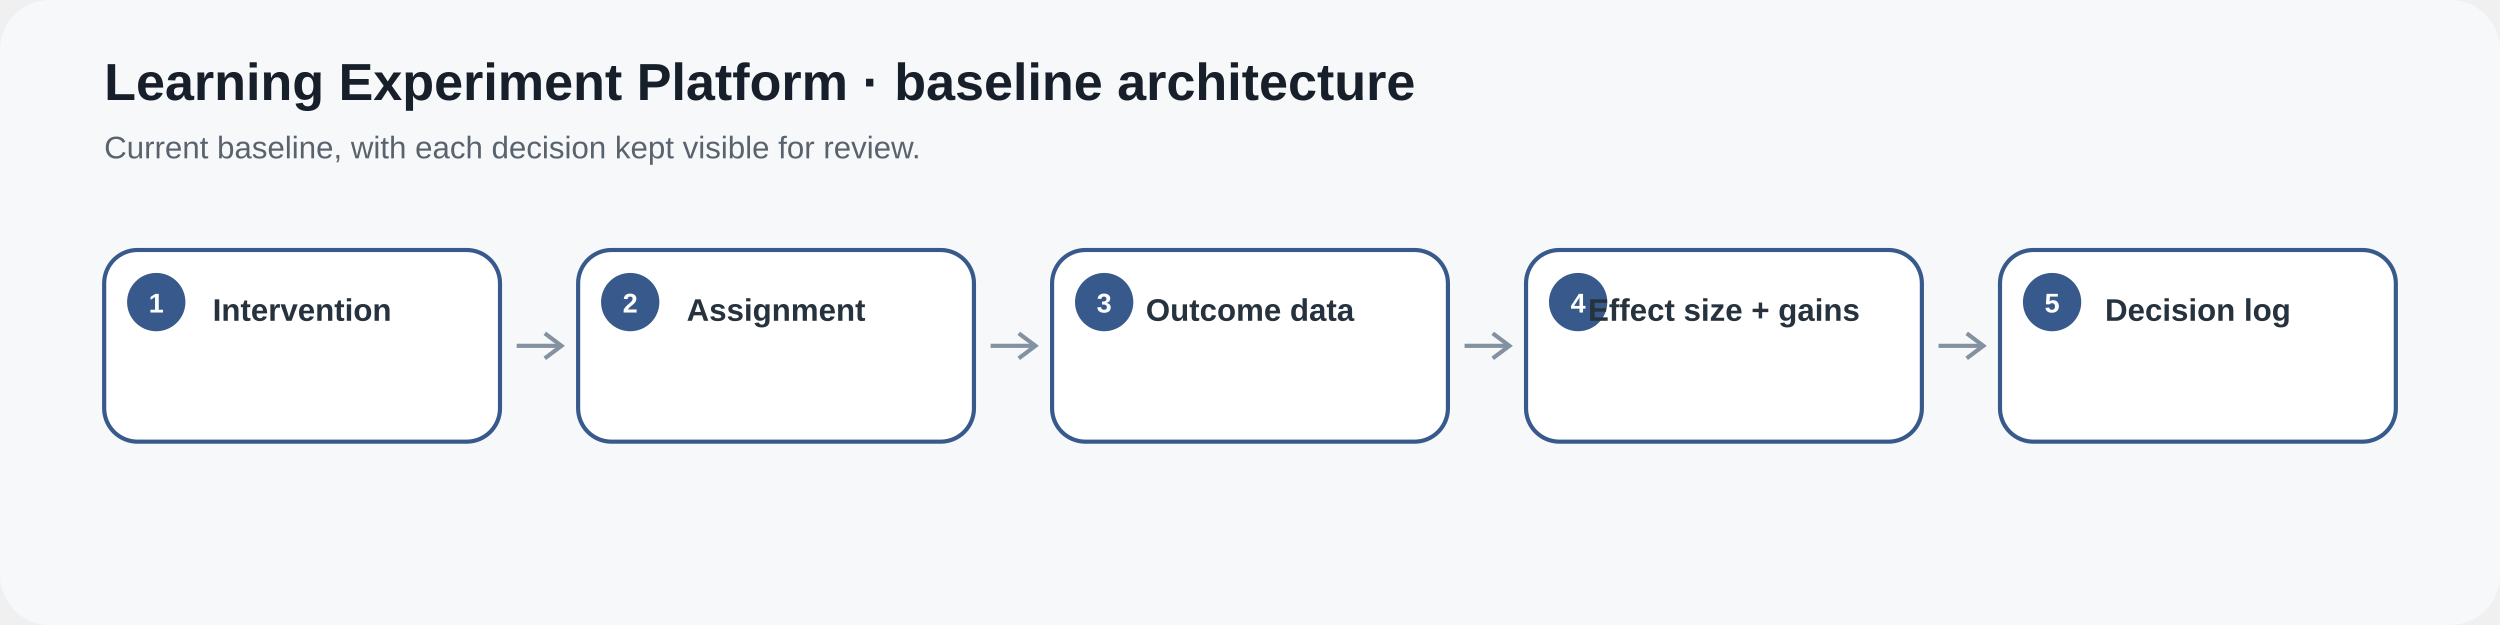
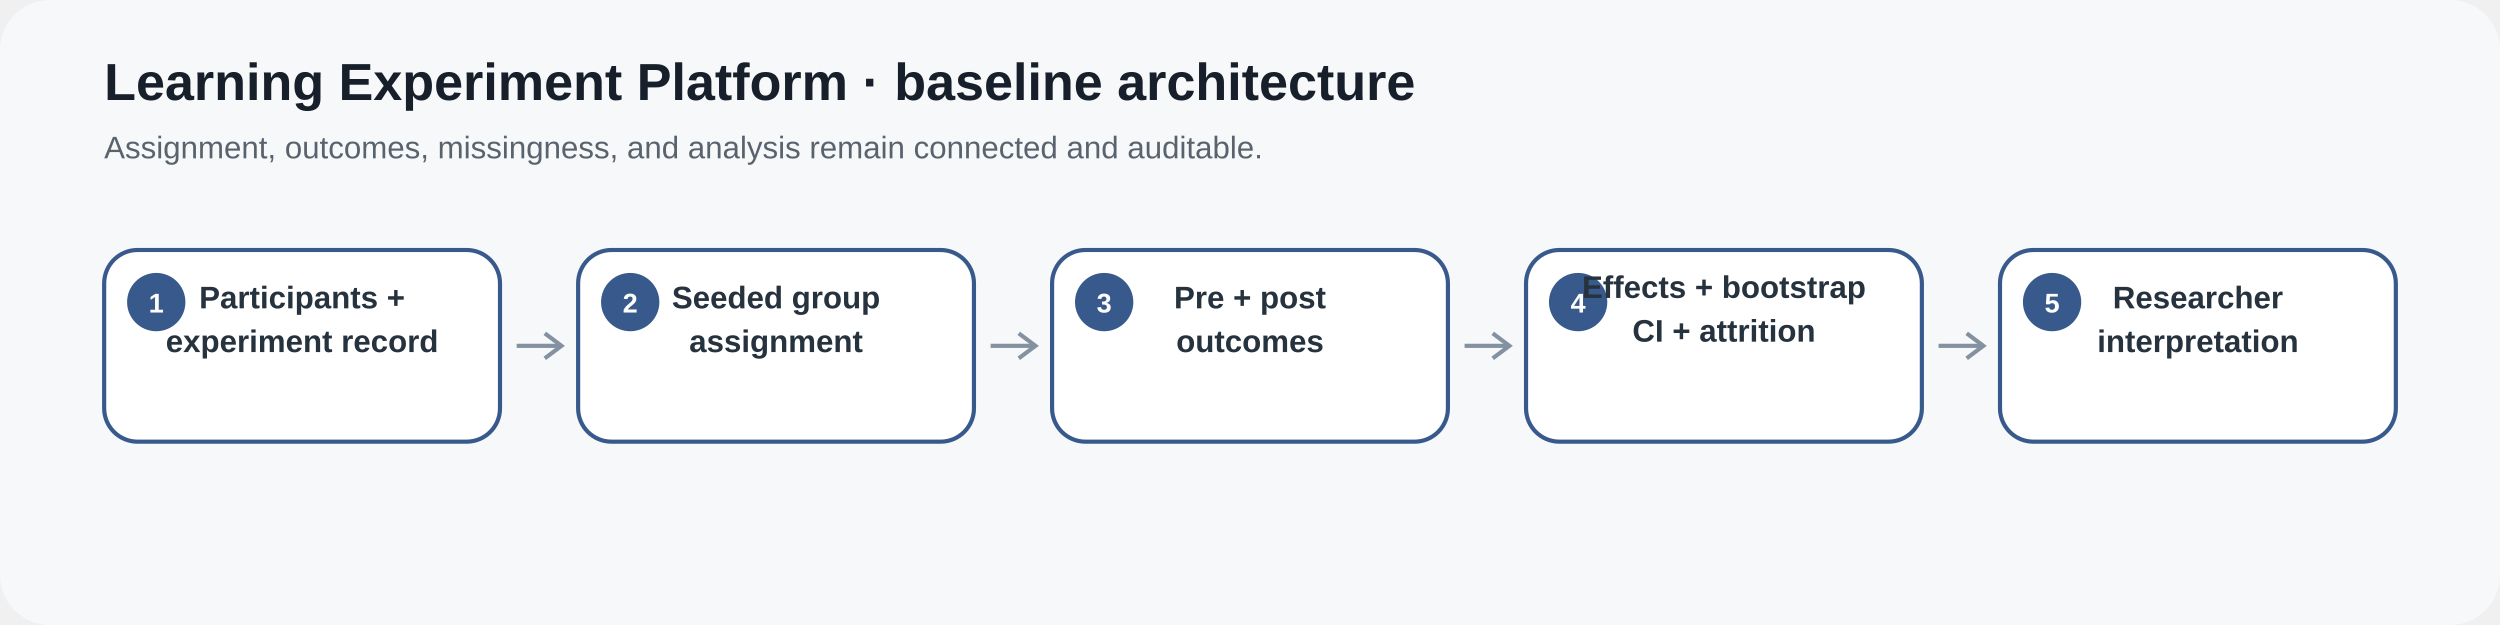
<svg xmlns="http://www.w3.org/2000/svg" width="1200" height="300" viewBox="0 0 1200 300" role="img" aria-labelledby="title desc">
  <rect width="1200" height="300" rx="24" fill="#f7f8fa" />
  <text x="50" y="48" font-family="Arial, Helvetica, sans-serif" font-size="25" font-weight="700" fill="#17202a">Learning Experiment Platform · baseline architecture</text>
-   <text x="50" y="76" font-family="Arial, Helvetica, sans-serif" font-size="15" fill="#59636e">Current baseline, with each decision kept visible for review.</text>
-   <rect x="50.0" y="120" width="190" height="92" rx="16" fill="#ffffff" stroke="#38598b" stroke-width="2" />
-   <circle cx="75.0" cy="145" r="14" fill="#38598b" />
-   <text x="75.0" y="150" text-anchor="middle" font-family="Arial, Helvetica, sans-serif" font-size="13" font-weight="700" fill="#ffffff">1</text>
-   <text x="145.0" y="154" text-anchor="middle" font-family="Arial, Helvetica, sans-serif" font-size="15" font-weight="600" fill="#26323d">Intervention</text>
-   <line x1="248.0" y1="166.0" x2="269.5" y2="166.0" stroke="#8391a1" stroke-width="2" />
-   <path d="M 261.5 160.0 L 269.5 166.0 L 261.5 172.0" fill="none" stroke="#8391a1" stroke-width="2" />
-   <rect x="277.5" y="120" width="190" height="92" rx="16" fill="#ffffff" stroke="#38598b" stroke-width="2" />
+   <text x="50" y="76" font-family="Arial, Helvetica, sans-serif" font-size="15" fill="#59636e">Assignment, outcomes, missingness, and analysis remain connected and auditable.</text>
+   <rect x="50" y="120" width="190" height="92" rx="16" fill="#fff" stroke="#38598b" stroke-width="2" />
+   <circle cx="75" cy="145" r="14" fill="#38598b" />
+   <text x="75" y="150" text-anchor="middle" font-family="Arial" font-size="13" font-weight="700" fill="#fff">1</text>
+   <text x="145" y="148" text-anchor="middle" font-family="Arial" font-size="15" font-weight="600" fill="#26323d">Participants +</text>
+   <text x="145" y="169" text-anchor="middle" font-family="Arial" font-size="15" font-weight="600" fill="#26323d">experiment record</text>
+   <line x1="248" y1="166" x2="269.5" y2="166" stroke="#8391a1" stroke-width="2" />
+   <path d="M261.5 160 L269.5 166 L261.5 172" fill="none" stroke="#8391a1" stroke-width="2" />
+   <rect x="277.5" y="120" width="190" height="92" rx="16" fill="#fff" stroke="#38598b" stroke-width="2" />
  <circle cx="302.5" cy="145" r="14" fill="#38598b" />
-   <text x="302.5" y="150" text-anchor="middle" font-family="Arial, Helvetica, sans-serif" font-size="13" font-weight="700" fill="#ffffff">2</text>
-   <text x="372.5" y="154" text-anchor="middle" font-family="Arial, Helvetica, sans-serif" font-size="15" font-weight="600" fill="#26323d">Assignment</text>
-   <line x1="475.5" y1="166.0" x2="497.0" y2="166.0" stroke="#8391a1" stroke-width="2" />
-   <path d="M 489.0 160.0 L 497.0 166.0 L 489.0 172.0" fill="none" stroke="#8391a1" stroke-width="2" />
-   <rect x="505.0" y="120" width="190" height="92" rx="16" fill="#ffffff" stroke="#38598b" stroke-width="2" />
-   <circle cx="530.0" cy="145" r="14" fill="#38598b" />
-   <text x="530.0" y="150" text-anchor="middle" font-family="Arial, Helvetica, sans-serif" font-size="13" font-weight="700" fill="#ffffff">3</text>
-   <text x="600.0" y="154" text-anchor="middle" font-family="Arial, Helvetica, sans-serif" font-size="15" font-weight="600" fill="#26323d">Outcome data</text>
-   <line x1="703.0" y1="166.0" x2="724.5" y2="166.0" stroke="#8391a1" stroke-width="2" />
-   <path d="M 716.5 160.0 L 724.5 166.0 L 716.5 172.0" fill="none" stroke="#8391a1" stroke-width="2" />
-   <rect x="732.5" y="120" width="190" height="92" rx="16" fill="#ffffff" stroke="#38598b" stroke-width="2" />
+   <text x="302.5" y="150" text-anchor="middle" font-family="Arial" font-size="13" font-weight="700" fill="#fff">2</text>
+   <text x="372.5" y="148" text-anchor="middle" font-family="Arial" font-size="15" font-weight="600" fill="#26323d">Seeded group</text>
+   <text x="372.5" y="169" text-anchor="middle" font-family="Arial" font-size="15" font-weight="600" fill="#26323d">assignment</text>
+   <line x1="475.5" y1="166" x2="497" y2="166" stroke="#8391a1" stroke-width="2" />
+   <path d="M489 160 L497 166 L489 172" fill="none" stroke="#8391a1" stroke-width="2" />
+   <rect x="505" y="120" width="190" height="92" rx="16" fill="#fff" stroke="#38598b" stroke-width="2" />
+   <circle cx="530" cy="145" r="14" fill="#38598b" />
+   <text x="530" y="150" text-anchor="middle" font-family="Arial" font-size="13" font-weight="700" fill="#fff">3</text>
+   <text x="600" y="148" text-anchor="middle" font-family="Arial" font-size="15" font-weight="600" fill="#26323d">Pre + post</text>
+   <text x="600" y="169" text-anchor="middle" font-family="Arial" font-size="15" font-weight="600" fill="#26323d">outcomes</text>
+   <line x1="703" y1="166" x2="724.5" y2="166" stroke="#8391a1" stroke-width="2" />
+   <path d="M716.5 160 L724.5 166 L716.5 172" fill="none" stroke="#8391a1" stroke-width="2" />
+   <rect x="732.5" y="120" width="190" height="92" rx="16" fill="#fff" stroke="#38598b" stroke-width="2" />
  <circle cx="757.5" cy="145" r="14" fill="#38598b" />
-   <text x="757.5" y="150" text-anchor="middle" font-family="Arial, Helvetica, sans-serif" font-size="13" font-weight="700" fill="#ffffff">4</text>
-   <text x="827.5" y="154" text-anchor="middle" font-family="Arial, Helvetica, sans-serif" font-size="15" font-weight="600" fill="#26323d">Effect size + gains</text>
-   <line x1="930.5" y1="166.0" x2="952.0" y2="166.0" stroke="#8391a1" stroke-width="2" />
-   <path d="M 944.0 160.0 L 952.0 166.0 L 944.0 172.0" fill="none" stroke="#8391a1" stroke-width="2" />
-   <rect x="960.0" y="120" width="190" height="92" rx="16" fill="#ffffff" stroke="#38598b" stroke-width="2" />
-   <circle cx="985.0" cy="145" r="14" fill="#38598b" />
-   <text x="985.0" y="150" text-anchor="middle" font-family="Arial, Helvetica, sans-serif" font-size="13" font-weight="700" fill="#ffffff">5</text>
-   <text x="1055.0" y="154" text-anchor="middle" font-family="Arial, Helvetica, sans-serif" font-size="15" font-weight="600" fill="#26323d">Decision log</text>
+   <text x="757.5" y="150" text-anchor="middle" font-family="Arial" font-size="13" font-weight="700" fill="#fff">4</text>
+   <text x="827.5" y="143" text-anchor="middle" font-family="Arial" font-size="15" font-weight="600" fill="#26323d">Effects + bootstrap</text>
+   <text x="827.5" y="164" text-anchor="middle" font-family="Arial" font-size="15" font-weight="600" fill="#26323d">CI + attrition</text>
+   <line x1="930.5" y1="166" x2="952" y2="166" stroke="#8391a1" stroke-width="2" />
+   <path d="M944 160 L952 166 L944 172" fill="none" stroke="#8391a1" stroke-width="2" />
+   <rect x="960" y="120" width="190" height="92" rx="16" fill="#fff" stroke="#38598b" stroke-width="2" />
+   <circle cx="985" cy="145" r="14" fill="#38598b" />
+   <text x="985" y="150" text-anchor="middle" font-family="Arial" font-size="13" font-weight="700" fill="#fff">5</text>
+   <text x="1055" y="148" text-anchor="middle" font-family="Arial" font-size="15" font-weight="600" fill="#26323d">Researcher</text>
+   <text x="1055" y="169" text-anchor="middle" font-family="Arial" font-size="15" font-weight="600" fill="#26323d">interpretation</text>
</svg>
